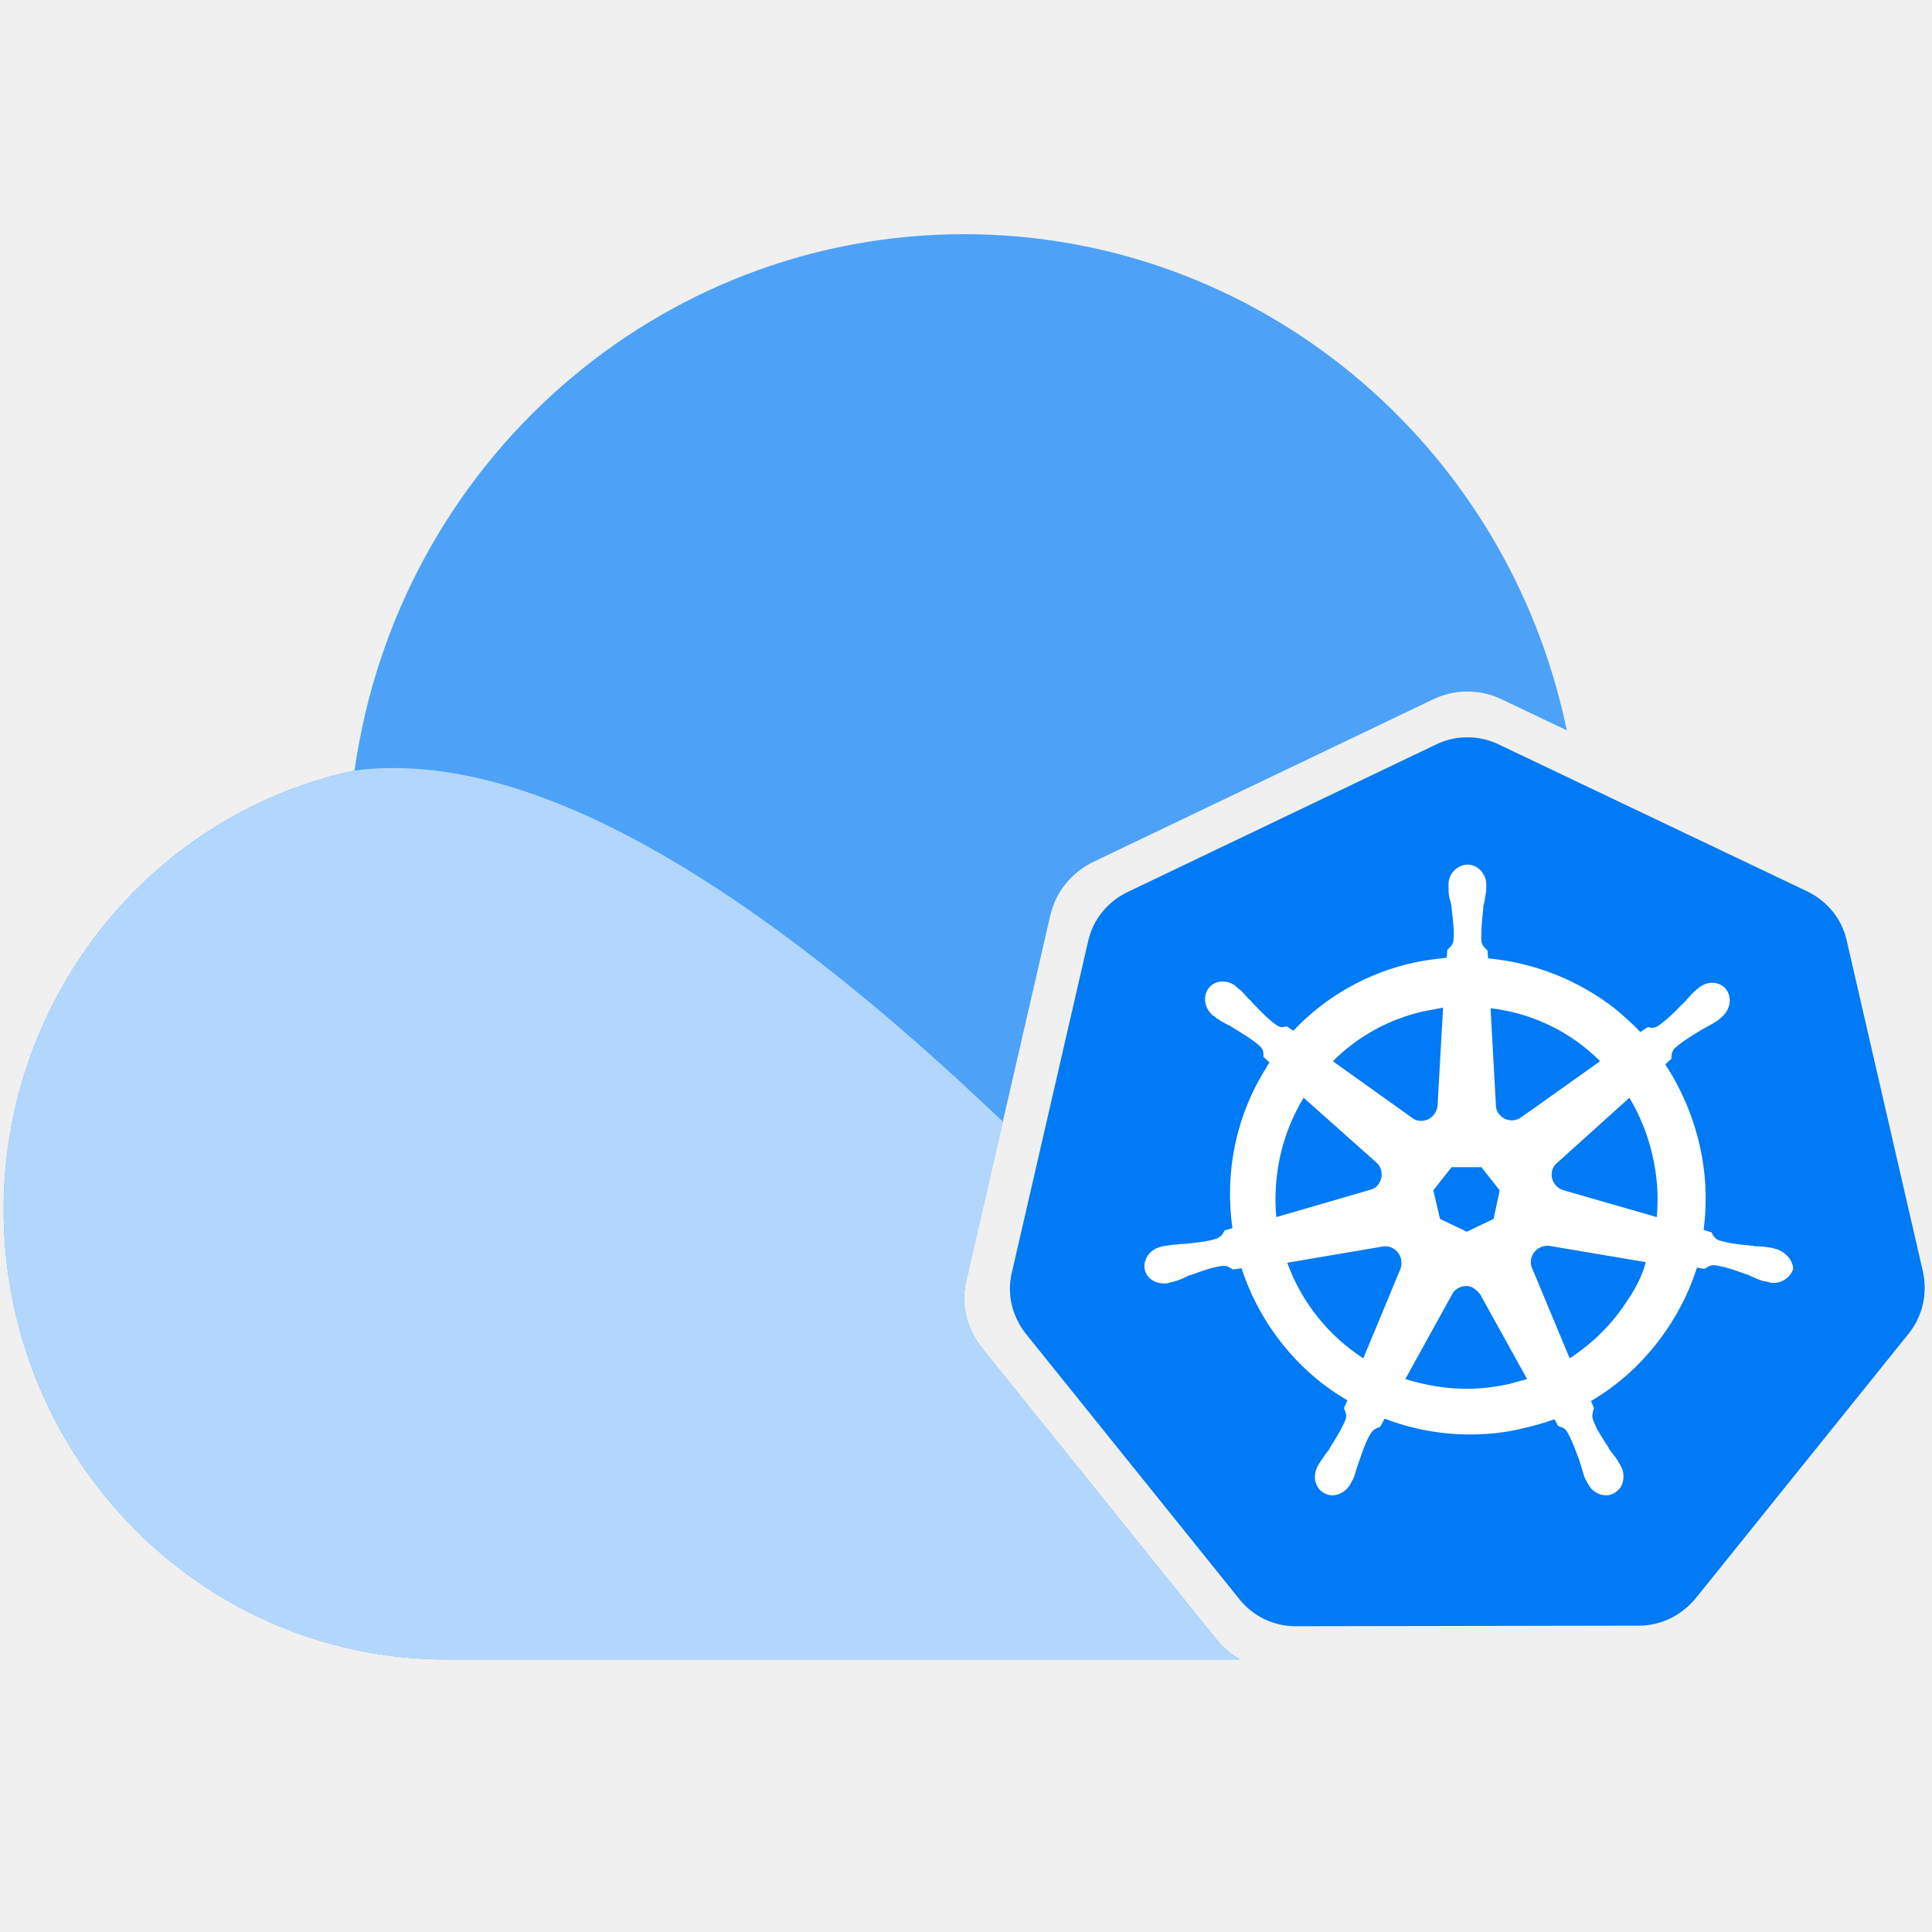
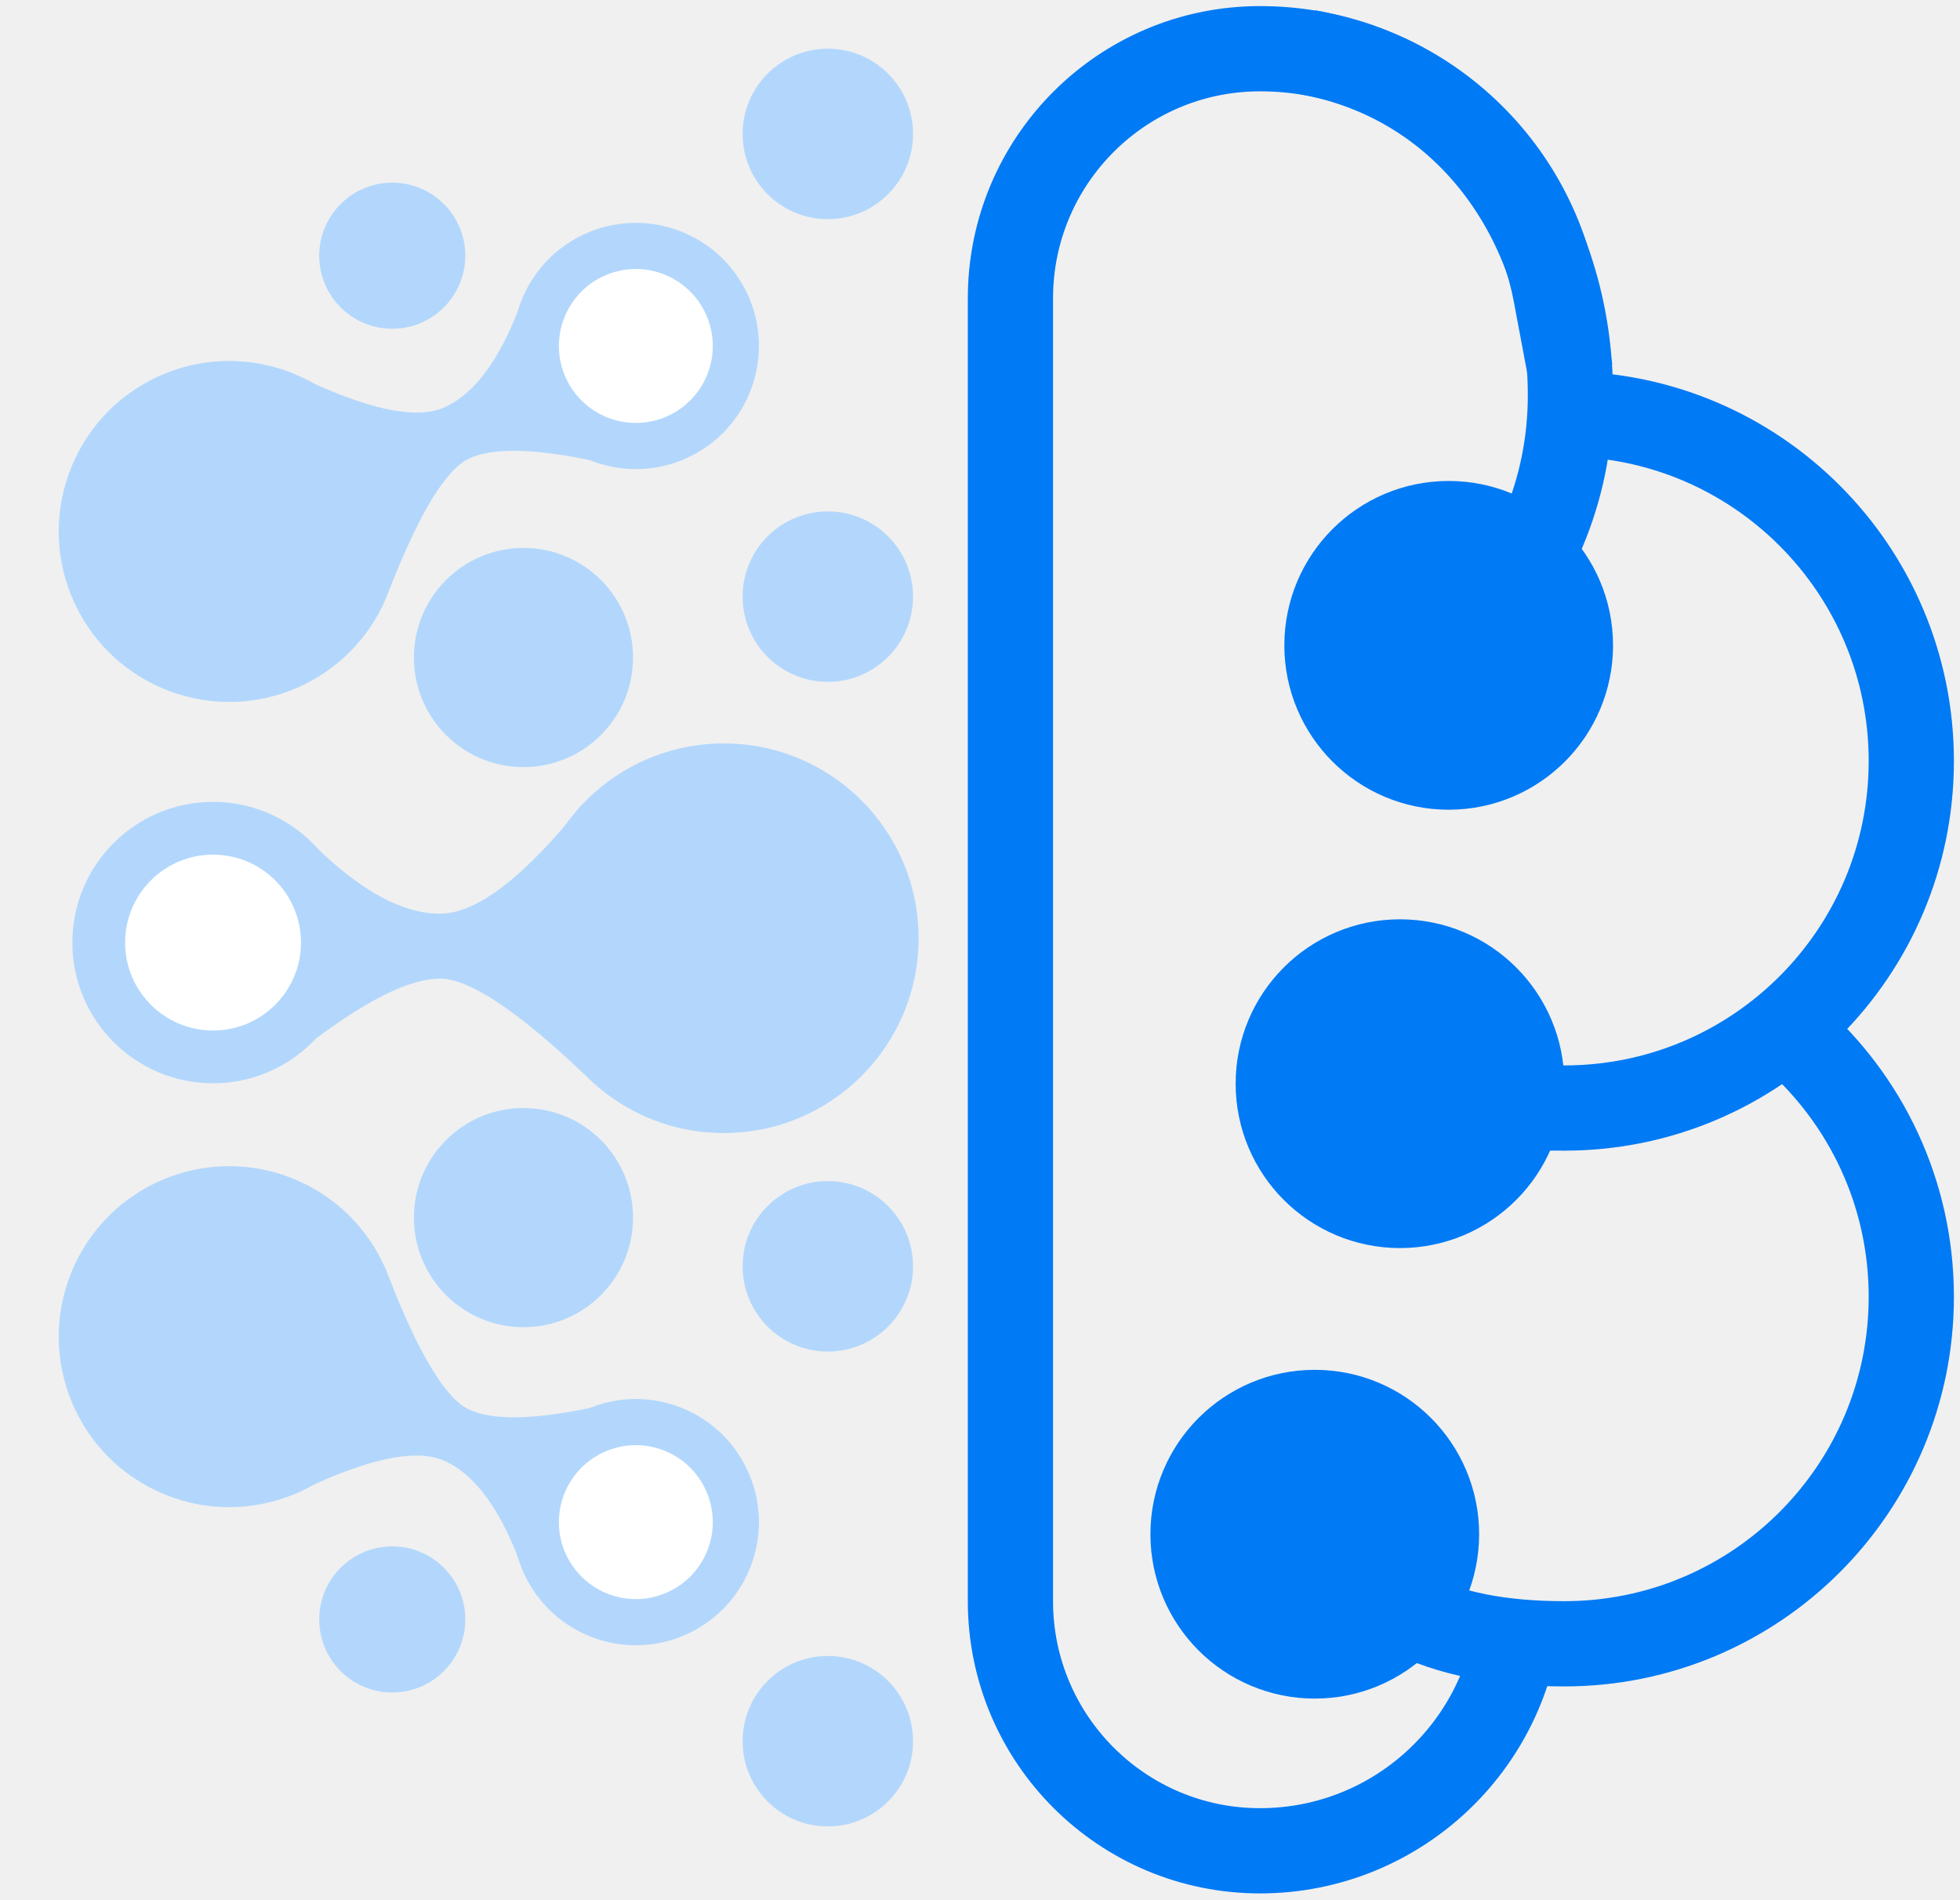
- <svg xmlns="http://www.w3.org/2000/svg" width="176" height="176" fill="none" fill-rule="evenodd">
-   <path fill="#d8d8d8" opacity="0" d="M-8-12h200v200H-8z" />
-   <g fill-rule="nonzero">
-     <path d="M87.833 21.333c26.676 0 49.476 19.026 54.897 45.198l-5.879-2.798c-.977-.489-2.074-.733-3.173-.733a7.12 7.12 0 0 0-3.173.733L99.635 78.498c-2.014.976-3.477 2.746-3.966 4.941l-7.627 33.128c-.549 2.197 0 4.454 1.403 6.222l21.355 26.542c.609.768 1.345 1.386 2.162 1.84H40.539c-20.62-.063-37.871-15.908-39.99-36.729s11.578-39.912 31.75-44.252c3.967-28.039 27.63-48.857 55.534-48.857z" fill="#4da2f8" />
-     <path d="M84.293 95.674l2.909 2.62 2.957 2.747 1.197 1.135-3.313 14.392c-.549 2.197 0 4.454 1.403 6.222l21.355 26.542c.609.768 1.345 1.386 2.162 1.84H40.539c-20.62-.063-37.871-15.908-39.99-36.729s11.578-39.912 31.75-44.252C45.8 68.435 63.132 76.93 84.293 95.674z" fill="#b3d7fc" />
-     <path d="M175.166 115.81l-6.933-30.118c-.444-1.996-1.775-3.604-3.605-4.492l-28.065-13.367a6.47 6.47 0 0 0-2.884-.666 6.47 6.47 0 0 0-2.884.666l-28.065 13.423c-1.831.887-3.161 2.496-3.605 4.492l-6.933 30.117c-.499 1.997 0 4.049 1.275 5.657l19.413 24.129a6.54 6.54 0 0 0 5.158 2.495l31.28-.054c1.997 0 3.883-.943 5.158-2.496l19.415-24.127c1.275-1.608 1.719-3.661 1.275-5.657h0z" fill="#007af5" />
-     <path d="M161.577 116.865c-.166 0-.278 0-.444-.057-.056-.054-.11-.054-.166-.054-.11 0-.222-.056-.332-.056-.388-.11-.666-.222-.999-.388-.166-.056-.332-.166-.499-.222h-.056c-1.055-.387-1.996-.721-2.884-.831h-.11c-.334 0-.5.166-.722.277-.054 0-.054.056-.11.056l-.666-.112a21.5 21.5 0 0 1-2.328 4.992c-1.887 2.996-4.382 5.436-7.322 7.156l.277.665c0 .056-.054.056-.054.11-.056.278-.166.502-.056.888.278.831.832 1.664 1.441 2.608v.054c.112.166.222.278.334.443.222.278.443.556.61.888.054.056.11.166.166.278 0 .056.054.056.054.11.222.444.222.943.11 1.387s-.443.777-.831.999a1.48 1.48 0 0 1-.665.166c-.666 0-1.331-.388-1.665-1.055 0 0-.054-.054-.054-.11-.056-.11-.112-.166-.166-.278-.168-.332-.222-.665-.334-.997l-.166-.5v-.054c-.388-1.055-.721-1.997-1.165-2.774-.222-.332-.443-.444-.721-.499-.056-.056-.056-.056-.11-.056l-.334-.609a24.66 24.66 0 0 1-2.884.831c-1.552.388-3.217.555-4.824.555a21.67 21.67 0 0 1-7.766-1.443l-.388.722c-.054.054-.054.054-.11.054-.222.112-.499.168-.721.5-.5.777-.778 1.663-1.165 2.773l-.166.5c-.112.332-.166.61-.334.997-.068.085-.123.178-.166.278 0 0-.054.056-.054.11-.332.61-.999 1.055-1.665 1.055-.221 0-.443-.056-.665-.166-.832-.388-1.165-1.443-.721-2.386 0 0 .054-.054.054-.11.056-.112.112-.222.166-.277.223-.334.388-.612.61-.888.112-.166.222-.278.332-.444v-.054c.612-.944 1.11-1.775 1.443-2.606.11-.39 0-.666-.112-.888 0-.054-.054-.054-.054-.112l.332-.721a22.46 22.46 0 0 1-2.386-1.608c-3.397-2.683-5.925-6.311-7.264-10.428l-.777.112c-.056 0-.056-.056-.112-.056-.166-.112-.388-.276-.721-.276h-.11c-.888.11-1.831.443-2.884.831h-.056c-.166.056-.332.166-.499.222-.334.166-.612.276-.999.388-.112 0-.222.054-.332.054 0 .056-.056.056-.112.056-.166.056-.277.056-.444.056-.885 0-1.608-.499-1.774-1.275-.166-.888.443-1.831 1.441-2.053.056-.054.112-.054.166-.054.112 0 .222-.056.334-.056.388-.054.721-.112 1.053-.112.168-.054.388-.054.555-.054h.056c1.165-.112 2.164-.222 2.995-.5a1.29 1.29 0 0 0 .61-.609c0-.056.056-.056.056-.112l.721-.221c-.721-5.104.332-10.262 3.106-14.644.054-.166.166-.278.277-.444l-.555-.499v-.112c0-.277 0-.555-.276-.831-.666-.61-1.499-1.109-2.496-1.719-.168-.112-.334-.222-.5-.278-.332-.166-.61-.332-.943-.555-.11-.056-.166-.165-.277-.222-.056 0-.056-.054-.112-.054-.777-.666-.943-1.775-.387-2.496.277-.388.775-.61 1.275-.61a1.94 1.94 0 0 1 1.219.444c0 .054.054.054.112.11.11.11.221.166.276.222.278.277.5.499.722.777.165.11.277.277.387.388.777.831 1.497 1.553 2.219 2.052.146.104.32.162.499.166.112 0 .222-.054.332-.054h.112l.555.387a21.38 21.38 0 0 1 10.983-6.211c.997-.222 1.996-.332 2.995-.444l.054-.721.112-.11c.166-.168.387-.334.444-.722.11-.887-.056-1.886-.168-2.995v-.056c-.054-.222-.054-.388-.11-.555-.11-.332-.166-.666-.166-1.053v-.444c-.013-.475.167-.935.499-1.275.332-.334.777-.555 1.221-.555.943 0 1.719.831 1.719 1.83v.499l-.166 1.055c-.056.168-.112.388-.112.555v.056c-.11 1.109-.222 2.106-.166 2.995.056.388.278.555.444.721l.11.112.056.721a22.15 22.15 0 0 1 11.592 4.604c.777.665 1.553 1.331 2.274 2.108l.666-.444h.11c.112.056.222.056.334.056.179-.004.353-.062.499-.166.721-.5 1.441-1.166 2.219-1.997.165-.11.277-.277.387-.388a9.38 9.38 0 0 1 .722-.777c.11-.054.166-.165.276-.222l.112-.11c.388-.278.775-.444 1.219-.444.5 0 .999.223 1.275.61.556.721.388 1.831-.388 2.496 0 .056-.054.056-.11.11-.11.112-.222.168-.276.222-.334.222-.61.388-.944.555-.166.112-.332.168-.499.278-.999.61-1.83 1.109-2.496 1.719-.222.278-.277.555-.277.832v.11l-.556.5c1.45 2.223 2.502 4.681 3.108 7.264.609 2.608.719 5.27.387 7.82l.721.222c0 .056.056.056.056.112.112.222.222.443.61.61.888.277 1.83.387 2.995.497h.056c.222.057.388.057.555.057.332 0 .666.054 1.055.11.11 0 .221.056.332.056 0 .054.056.054.11.054h.056c.999.278 1.609 1.165 1.609 1.831-.222.721-.944 1.277-1.775 1.277h0z" fill="#fff" />
-     <path d="M136.563 101.5c.468.59 1.304.733 1.942.332l7.264-5.158h.001a16.84 16.84 0 0 0-9.984-4.826l.499 9.041c.056.222.112.443.278.61h0zm-11.036 6.434c.499-.61.443-1.553-.168-2.052l-6.6-5.88c-1.997 3.273-2.828 7.1-2.496 10.872l8.597-2.496a1.1 1.1 0 0 0 .666-.444h0zm3.937-5.825c.832 0 1.441-.665 1.497-1.441l.499-8.875-1.774.334h-.001a16.92 16.92 0 0 0-8.265 4.548l7.378 5.269c.168.112.444.166.666.166h0zm1.718 8.931l2.44 1.165 2.44-1.165.555-2.608-1.664-2.106h-2.718l-1.664 2.106zm9.097 2.608c-.634.316-.959 1.035-.777 1.719l3.493 8.373c2.108-1.387 3.937-3.161 5.324-5.379h.001c.721-1.053 1.277-2.162 1.609-3.383l-8.875-1.497c-.277 0-.555.056-.777.166zm10.259-8.376a17.77 17.77 0 0 0-2.106-5.27l-6.711 6.047a1.32 1.32 0 0 0-.334.61c-.173.777.289 1.555 1.055 1.774l8.485 2.442a17.43 17.43 0 0 0-.387-5.602h-.001 0zm-24.457 8.264l-8.819 1.496v.001a17.48 17.48 0 0 0 6.932 8.707l3.384-8.153c.112-.278.112-.555.054-.887-.166-.721-.831-1.222-1.552-1.165h0zm8.096 3.772c-.61-.332-1.33-.112-1.774.388l-4.383 7.931c1.777.555 3.661.888 5.602.888 1.333 0 2.608-.166 3.883-.444l1.608-.444-4.27-7.709a2.33 2.33 0 0 0-.666-.61h0z" fill="#007af5" />
+ <svg xmlns="http://www.w3.org/2000/svg" width="161px" height="156px" viewBox="0 0 161 156" version="1.1">
+   <g id="logo" stroke="none" stroke-width="1" fill="none" fill-rule="evenodd">
+     <g id="编组-51" transform="translate(0.221518, 4)">
+       <g id="编组-41" transform="translate(40.47848, 73.05556) rotate(-90) translate(-40.47848, -73.05556) translate(24.47848, 38.3)">
+         <path d="M16,37.511 C24.837,37.511 32,44.675 32,53.511 C32,62.348 24.837,69.511 16,69.511 C7.163,69.511 1.082166e-15,62.348 0,53.511 C-1.082166e-15,44.675 7.163,37.511 16,37.511 Z" id="矩形备份-31" fill="#B3D7FC" transform="translate(16, 53.51111) rotate(-630) translate(-16, -53.51111) " />
+         <path d="M15.644,-2.66453526e-14 C22.026,-2.78176991e-14 27.2,5.174 27.2,11.556 C27.2,17.938 22.026,23.111 15.644,23.111 C9.262,23.111 4.089,17.938 4.089,11.556 C4.089,5.174 9.262,-2.36966492e-14 15.644,-2.66453526e-14 Z" id="矩形备份-90" fill="#B3D7FC" transform="translate(15.64444, 11.55556) rotate(-630) translate(-15.64444, -11.55556) " />
+         <path d="M15.644,4.333 C19.633,4.333 22.867,7.567 22.867,11.556 C22.867,15.544 19.633,18.778 15.644,18.778 C11.656,18.778 8.422,15.544 8.422,11.556 C8.422,7.567 11.656,4.333 15.644,4.333 Z" id="矩形备份-92" fill="#FFFFFF" transform="translate(15.64444, 11.55556) rotate(-630) translate(-15.64444, -11.55556) " />
+         <path d="M4.963,23.498 C8.731,27.162 12.136,28.994 15.176,28.994 C18.216,28.994 22.167,25.945 27.029,19.848 L27.029,42.182 C21.523,36.945 17.572,34.327 15.176,34.327 C12.78,34.327 9.376,35.973 4.963,39.264 L4.963,23.498 Z" id="矩形备份-93" fill="#B3D7FC" transform="translate(15.9959, 31.01523) rotate(-270) translate(-15.9959, -31.01523) " />
+       </g>
+       <path d="M42.778,87 C47.749,87 51.778,91.029 51.778,96 C51.778,100.971 47.749,105 42.778,105 C37.808,105 33.778,100.971 33.778,96 C33.778,91.029 37.808,87 42.778,87 Z" id="矩形备份-100" fill="#B3D7FC" transform="translate(42.77848, 96) rotate(-630) translate(-42.77848, -96) " />
+       <path d="M42.778,41 C47.749,41 51.778,45.029 51.778,50 C51.778,54.971 47.749,59 42.778,59 C37.808,59 33.778,54.971 33.778,50 C33.778,45.029 37.808,41 42.778,41 Z" id="矩形备份-101" fill="#B3D7FC" transform="translate(42.77848, 50) rotate(-630) translate(-42.77848, -50) " />
+       <path d="M32,11 C35.314,11 38,13.686 38,17 C38,20.314 35.314,23 32,23 C28.686,23 26,20.314 26,17 C26,13.686 28.686,11 32,11 Z" id="矩形备份-102" fill="#B3D7FC" transform="translate(32, 17) rotate(-630) translate(-32, -17) " />
+       <path d="M32,123 C35.314,123 38,125.686 38,129 C38,132.314 35.314,135 32,135 C28.686,135 26,132.314 26,129 C26,125.686 28.686,123 32,123 Z" id="矩形备份-103" fill="#B3D7FC" transform="translate(32, 129) rotate(-630) translate(-32, -129) " />
+       <path d="M67.778,0 C71.644,-7.10171439e-16 74.778,3.134 74.778,7 C74.778,10.866 71.644,14 67.778,14 C63.912,14 60.778,10.866 60.778,7 C60.778,3.134 63.912,7.10171439e-16 67.778,0 Z" id="矩形备份-104" fill="#B3D7FC" transform="translate(67.77848, 7) rotate(-630) translate(-67.77848, -7) " />
+       <path d="M67.778,38 C71.644,38 74.778,41.134 74.778,45 C74.778,48.866 71.644,52 67.778,52 C63.912,52 60.778,48.866 60.778,45 C60.778,41.134 63.912,38 67.778,38 Z" id="矩形备份-108" fill="#B3D7FC" transform="translate(67.77848, 45) rotate(-630) translate(-67.77848, -45) " />
+       <path d="M67.778,132 C71.644,132 74.778,135.134 74.778,139 C74.778,142.866 71.644,146 67.778,146 C63.912,146 60.778,142.866 60.778,139 C60.778,135.134 63.912,132 67.778,132 Z" id="矩形备份-105" fill="#B3D7FC" transform="translate(67.77848, 139) rotate(-630) translate(-67.77848, -139) " />
+       <path d="M67.778,93 C71.644,93 74.778,96.134 74.778,100 C74.778,103.866 71.644,107 67.778,107 C63.912,107 60.778,103.866 60.778,100 C60.778,96.134 63.912,93 67.778,93 Z" id="矩形备份-109" fill="#B3D7FC" transform="translate(67.77848, 100) rotate(-630) translate(-67.77848, -100) " />
+       <g id="编组-41备份-3" transform="translate(33.47848, 32.71111) scale(1, -1) rotate(115) translate(-33.47848, -32.71111) translate(19.47848, 2.3)">
+         <path d="M14,32.822 C21.732,32.822 28,39.09 28,46.822 C28,54.554 21.732,60.822 14,60.822 C6.268,60.822 -4.38217527e-15,54.554 1.77635684e-15,46.822 C8.29461588e-16,39.09 6.268,32.822 14,32.822 Z" id="矩形备份-31" fill="#B3D7FC" transform="translate(14, 46.82222) rotate(-630) translate(-14, -46.82222) " />
+         <path d="M13.689,-2.66453526e-14 C19.273,-2.76711558e-14 23.8,4.527 23.8,10.111 C23.8,15.695 19.273,20.222 13.689,20.222 C8.105,20.222 3.578,15.695 3.578,10.111 C3.578,4.527 8.105,-2.56195494e-14 13.689,-2.66453526e-14 Z" id="矩形备份-90" fill="#B3D7FC" transform="translate(13.68889, 10.11111) rotate(-630) translate(-13.68889, -10.11111) " />
+         <path d="M13.689,3.792 C17.179,3.792 20.008,6.621 20.008,10.111 C20.008,13.601 17.179,16.431 13.689,16.431 C10.199,16.431 7.369,13.601 7.369,10.111 C7.369,6.621 10.199,3.792 13.689,3.792 Z" id="矩形备份-92" fill="#FFFFFF" transform="translate(13.68889, 10.11111) rotate(-630) translate(-13.68889, -10.11111) " />
+         <path d="M4.342,20.561 C7.64,23.767 10.619,25.37 13.279,25.37 C15.939,25.37 19.396,22.702 23.65,17.367 L23.65,36.909 C18.832,32.327 15.375,30.036 13.279,30.036 C11.183,30.036 8.204,31.476 4.342,34.356 L4.342,20.561 Z" id="矩形备份-93" fill="#B3D7FC" transform="translate(13.99641, 27.13833) rotate(-270) translate(-13.99641, -27.13833) " />
+       </g>
+       <g id="编组-41备份-4" transform="translate(33.47848, 112.7111) rotate(115) translate(-33.47848, -112.7111) translate(19.47848, 82.3)">
+         <path d="M14,32.822 C21.732,32.822 28,39.09 28,46.822 C28,54.554 21.732,60.822 14,60.822 C6.268,60.822 -4.38217527e-15,54.554 1.77635684e-15,46.822 C8.29461588e-16,39.09 6.268,32.822 14,32.822 Z" id="矩形备份-31" fill="#B3D7FC" transform="translate(14, 46.82222) rotate(-630) translate(-14, -46.82222) " />
+         <path d="M13.689,-2.66453526e-14 C19.273,-2.76711558e-14 23.8,4.527 23.8,10.111 C23.8,15.695 19.273,20.222 13.689,20.222 C8.105,20.222 3.578,15.695 3.578,10.111 C3.578,4.527 8.105,-2.56195494e-14 13.689,-2.66453526e-14 Z" id="矩形备份-90" fill="#B3D7FC" transform="translate(13.68889, 10.11111) rotate(-630) translate(-13.68889, -10.11111) " />
+         <path d="M13.689,3.792 C17.179,3.792 20.008,6.621 20.008,10.111 C20.008,13.601 17.179,16.431 13.689,16.431 C10.199,16.431 7.369,13.601 7.369,10.111 C7.369,6.621 10.199,3.792 13.689,3.792 Z" id="矩形备份-92" fill="#FFFFFF" transform="translate(13.68889, 10.11111) rotate(-630) translate(-13.68889, -10.11111) " />
+         <path d="M4.342,20.561 C7.64,23.767 10.619,25.37 13.279,25.37 C15.939,25.37 19.396,22.702 23.65,17.367 L23.65,36.909 C18.832,32.327 15.375,30.036 13.279,30.036 C11.183,30.036 8.204,31.476 4.342,34.356 L4.342,20.561 Z" id="矩形备份-93" fill="#B3D7FC" transform="translate(13.99641, 27.13833) rotate(-270) translate(-13.99641, -27.13833) " />
+       </g>
+       <path d="M128.778,26.56 L127.571,20.146 C125.372,8.463 115.167,0 103.278,0 C91.957,0 82.778,9.178 82.778,20.5 L82.778,127.5 C82.778,138.822 91.957,148 103.278,148 C114.734,148 124.151,138.963 124.622,127.517" id="矩形" stroke="#007AF5" stroke-width="7" />
+       <path d="M147.089,81.089 C153.029,86.312 156.778,93.968 156.778,102.5 C156.778,118.24 144.019,131 128.278,131 C117.785,131 111.249,127.62 108.67,120.859" id="椭圆形" stroke="#007AF5" stroke-width="7" />
+       <path d="M128.278,30 C144.019,30 156.778,42.76 156.778,58.5 C156.778,74.24 144.019,87 128.278,87 C117.785,87 111.249,86.167 108.67,84.5" id="椭圆形备份-77" stroke="#007AF5" stroke-width="7" />
+       <path d="M107.199,0.292 C120.498,2.703 128.778,14.488 128.778,28.482 C128.778,36.312 125.621,43.422 120.511,48.573" id="椭圆形备份-78" stroke="#007AF5" stroke-width="7" />
+       <path d="M97.778,122 C97.778,116.477 102.256,112 107.778,112 C113.301,112 117.778,116.477 117.778,122 C117.778,127.523 113.301,132 107.778,132 C102.256,132 97.778,127.523 97.778,122 Z" id="椭圆形" stroke="#007AF5" stroke-width="7" fill="#007AF5" />
+       <path d="M104.778,85 C104.778,79.477 109.256,75 114.778,75 C120.301,75 124.778,79.477 124.778,85 C124.778,90.523 120.301,95 114.778,95 C109.256,95 104.778,90.523 104.778,85 Z" id="椭圆形备份-79" stroke="#007AF5" stroke-width="7" fill="#007AF5" />
+       <path d="M108.778,49 C108.778,43.477 113.256,39 118.778,39 C124.301,39 128.778,43.477 128.778,49 C128.778,54.523 124.301,59 118.778,59 C113.256,59 108.778,54.523 108.778,49 Z" id="椭圆形备份-80" stroke="#007AF5" stroke-width="7" fill="#007AF5" />
+     </g>
  </g>
</svg>
